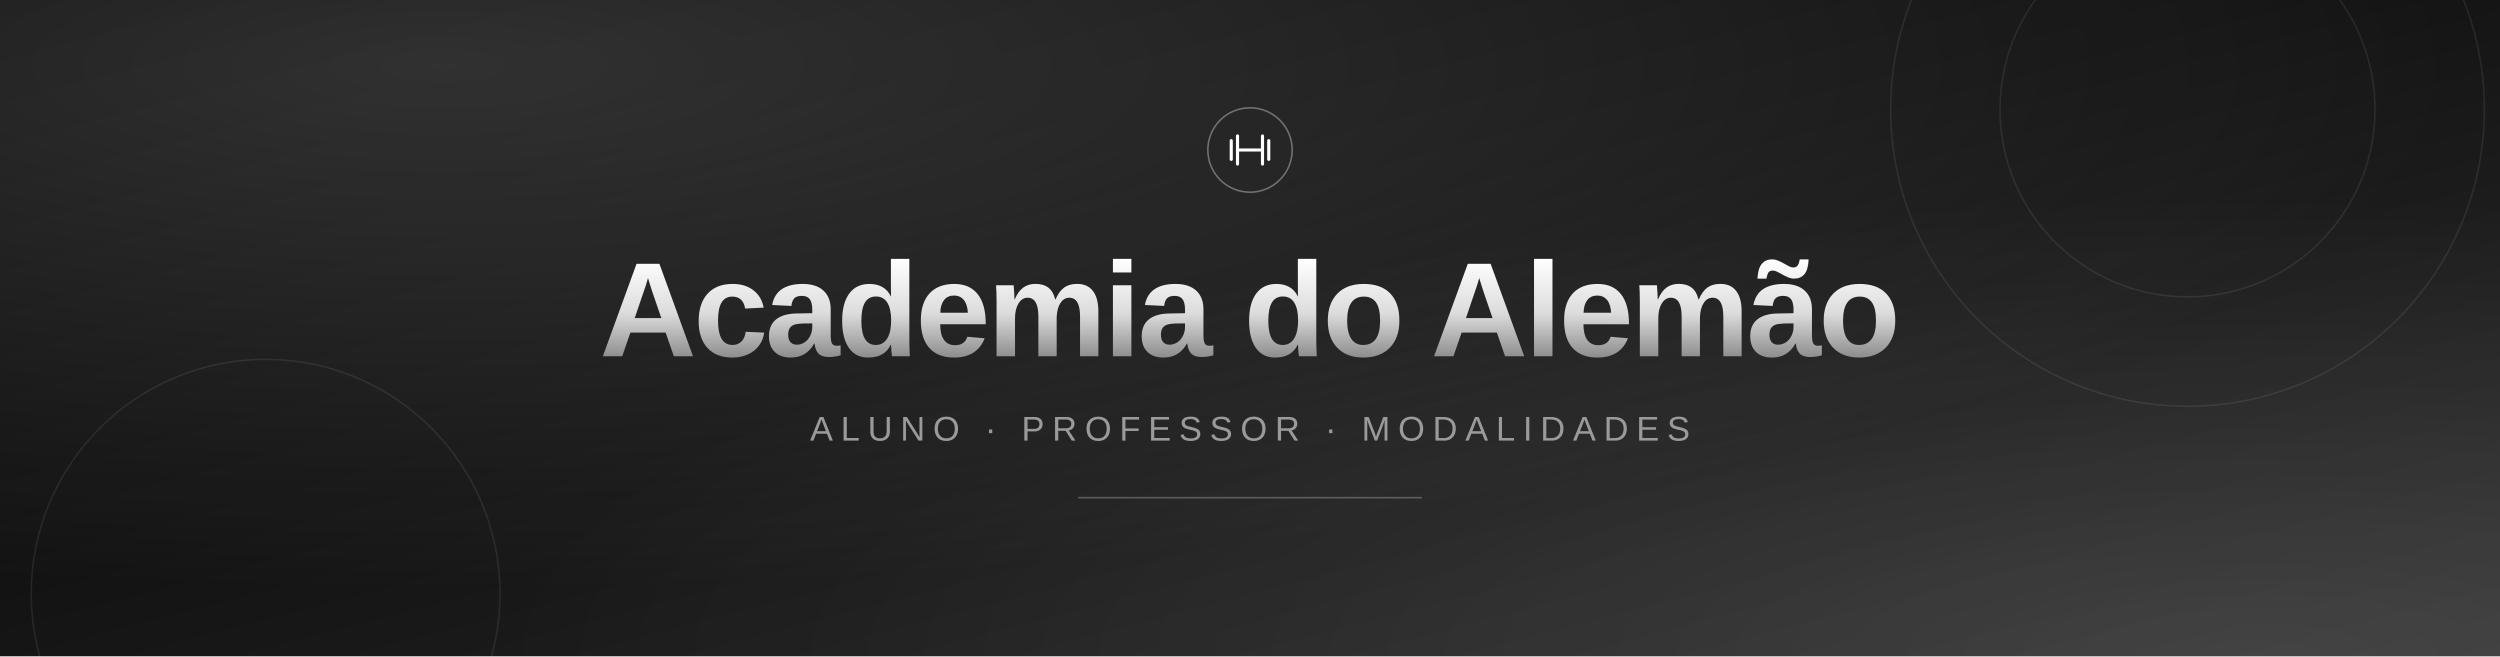
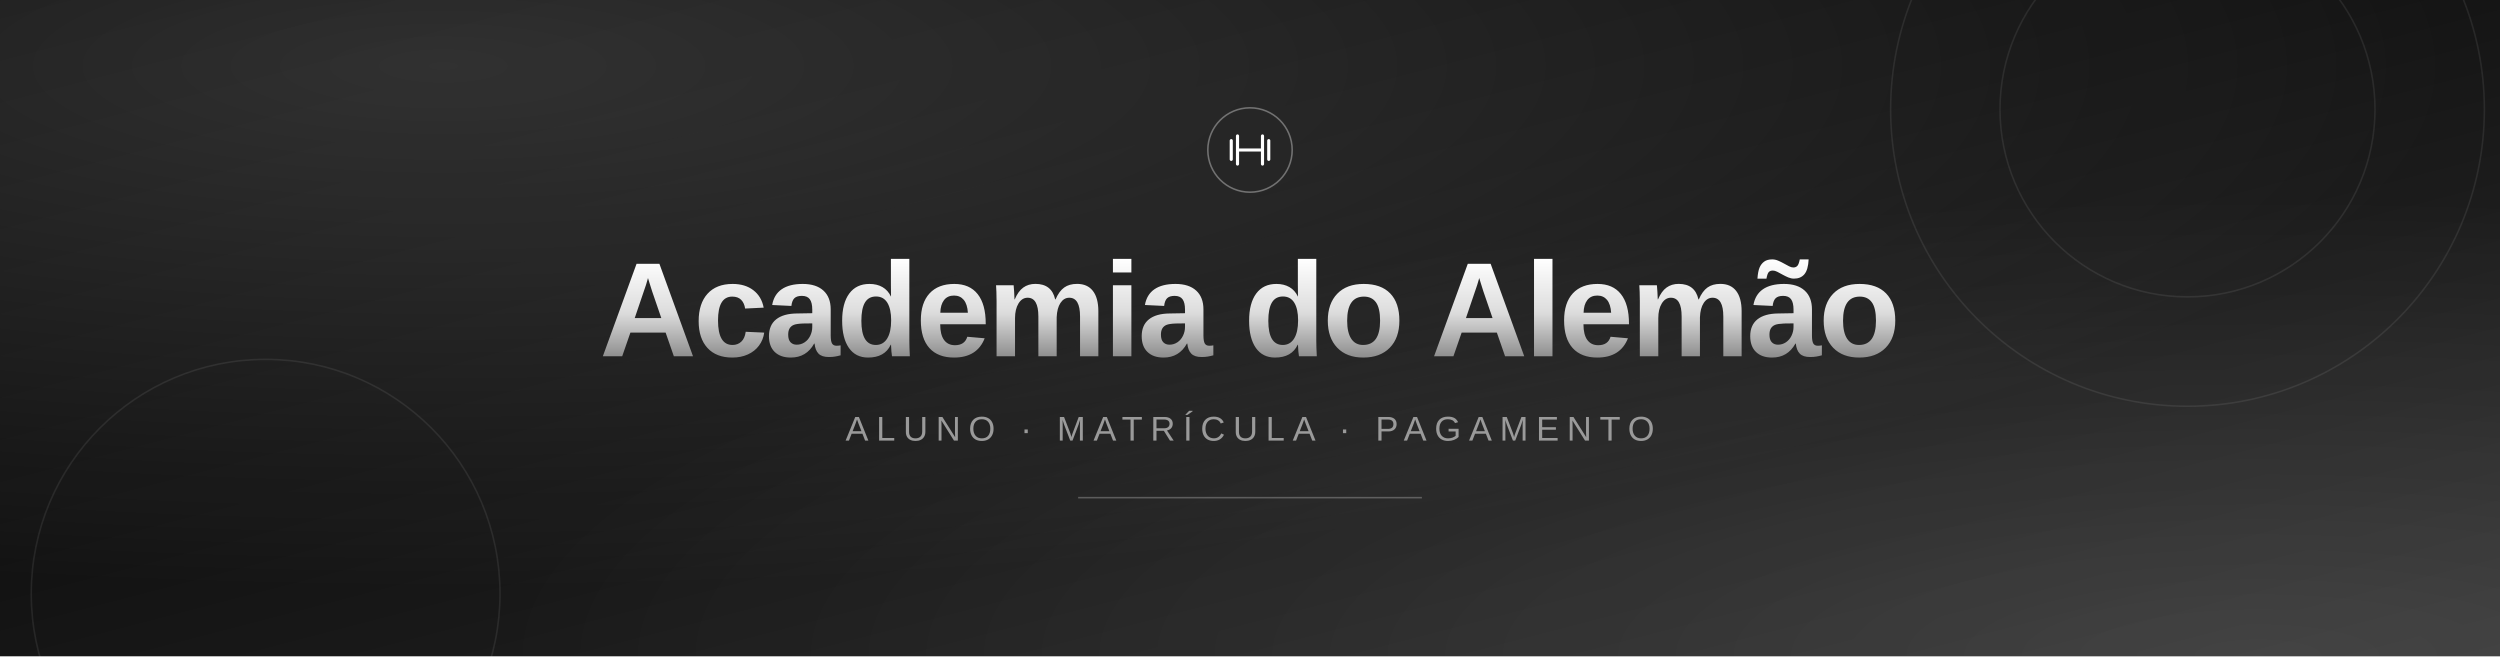
<svg xmlns="http://www.w3.org/2000/svg" viewBox="0 0 1600 420" width="1600" height="420" role="img" aria-label="Academia do Alemão">
  <defs>
    <linearGradient id="fundo" x1="0" y1="0" x2="1" y2="1">
      <stop offset="0" stop-color="#050505" />
      <stop offset="0.45" stop-color="#131313" />
      <stop offset="1" stop-color="#2c2c2c" />
    </linearGradient>
    <linearGradient id="titulo" x1="0" y1="0" x2="0" y2="1">
      <stop offset="0" stop-color="#ffffff" />
      <stop offset="0.55" stop-color="#dcdcdc" />
      <stop offset="1" stop-color="#8d8d8d" />
    </linearGradient>
    <radialGradient id="brilho1" cx="0.18" cy="0.1" r="0.8">
      <stop offset="0" stop-color="#ffffff" stop-opacity="0.16" />
      <stop offset="1" stop-color="#ffffff" stop-opacity="0" />
    </radialGradient>
    <radialGradient id="brilho2" cx="0.9" cy="1" r="0.7">
      <stop offset="0" stop-color="#ffffff" stop-opacity="0.12" />
      <stop offset="1" stop-color="#ffffff" stop-opacity="0" />
    </radialGradient>
  </defs>
  <rect width="1600" height="420" fill="url(#fundo)" />
  <rect width="1600" height="420" fill="url(#brilho1)" />
  <rect width="1600" height="420" fill="url(#brilho2)" />
  <g fill="none" stroke="#ffffff" stroke-opacity="0.08">
    <circle cx="1400" cy="70" r="190" />
    <circle cx="1400" cy="70" r="120" />
    <circle cx="170" cy="380" r="150" />
  </g>
  <g transform="translate(800 96)">
    <circle cx="0" cy="0" r="27" fill="none" stroke="#ffffff" stroke-opacity="0.35" />
    <g stroke="#ffffff" stroke-width="2" stroke-linecap="round">
      <path d="M-12 -6v12M-8 -9v18M8 -9v18M12 -6v12M-8 0h16" />
    </g>
  </g>
  <text x="800" y="228" text-anchor="middle" font-family="'Segoe UI', Arial, sans-serif" font-size="86" font-weight="700" letter-spacing="-2" fill="url(#titulo)">Academia do Alemão</text>
-   <text x="800" y="282" text-anchor="middle" font-family="'Segoe UI', Arial, sans-serif" font-size="22" letter-spacing="5" fill="#9a9a9a">ALUNO · PROFESSOR · MODALIDADES</text>
+   <text x="800" y="282" text-anchor="middle" font-family="'Segoe UI', Arial, sans-serif" font-size="22" letter-spacing="5" fill="#9a9a9a">ALUNO · MATRÍCULA · PAGAMENTO</text>
  <rect x="690" y="318" width="220" height="1" fill="#ffffff" fill-opacity="0.25" />
</svg>
